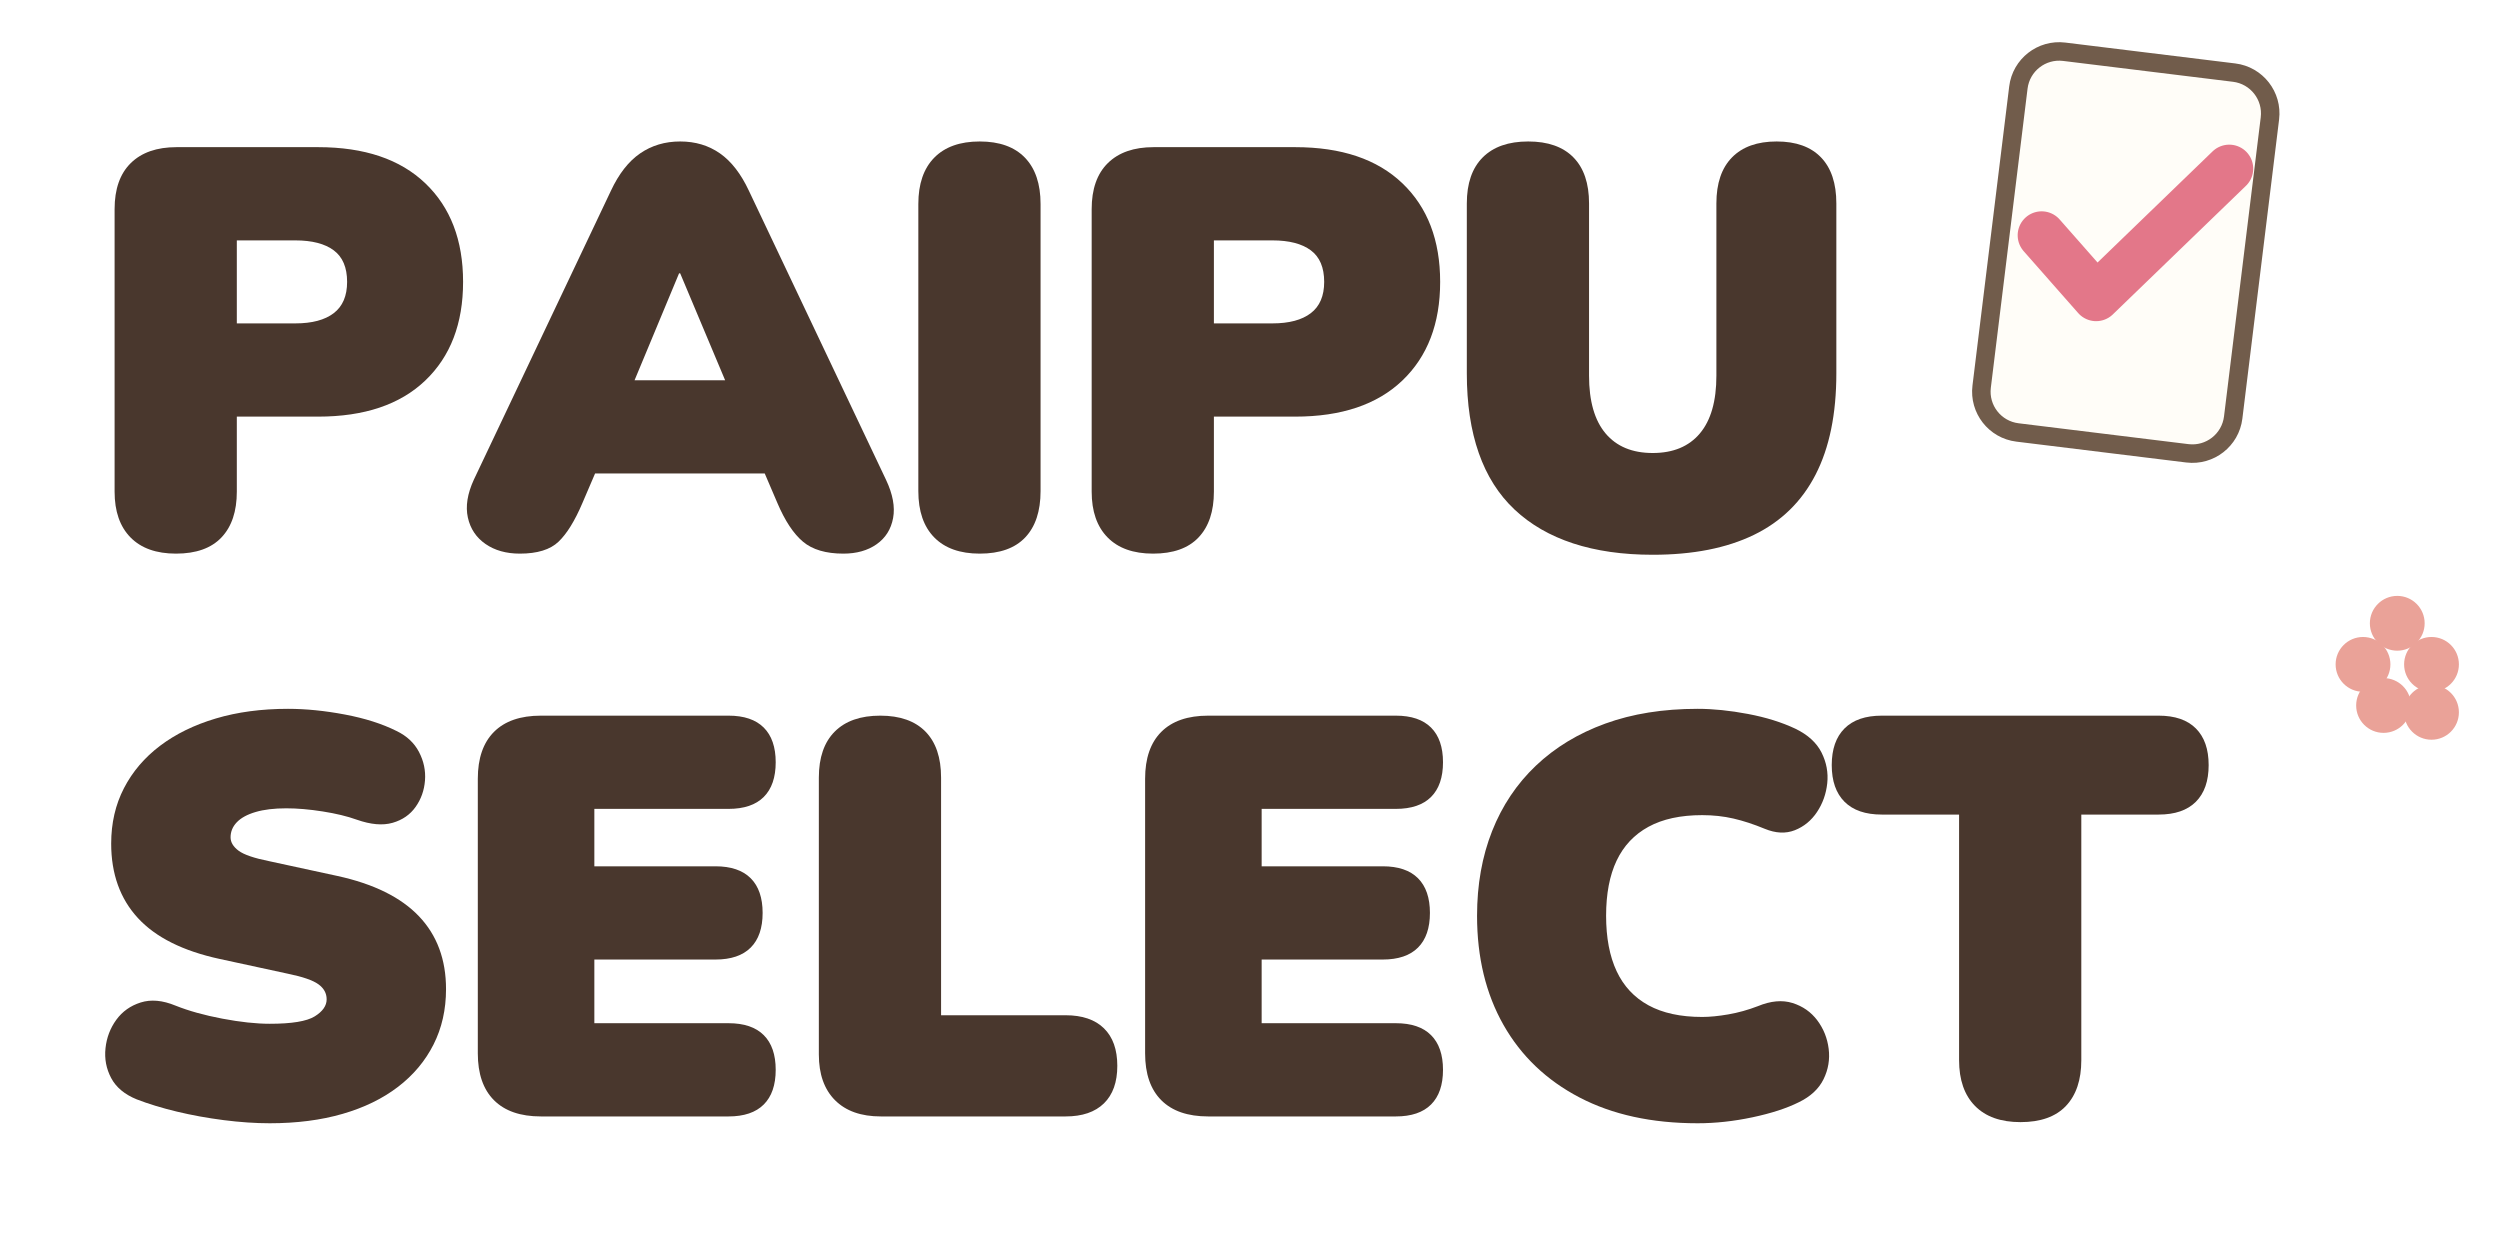
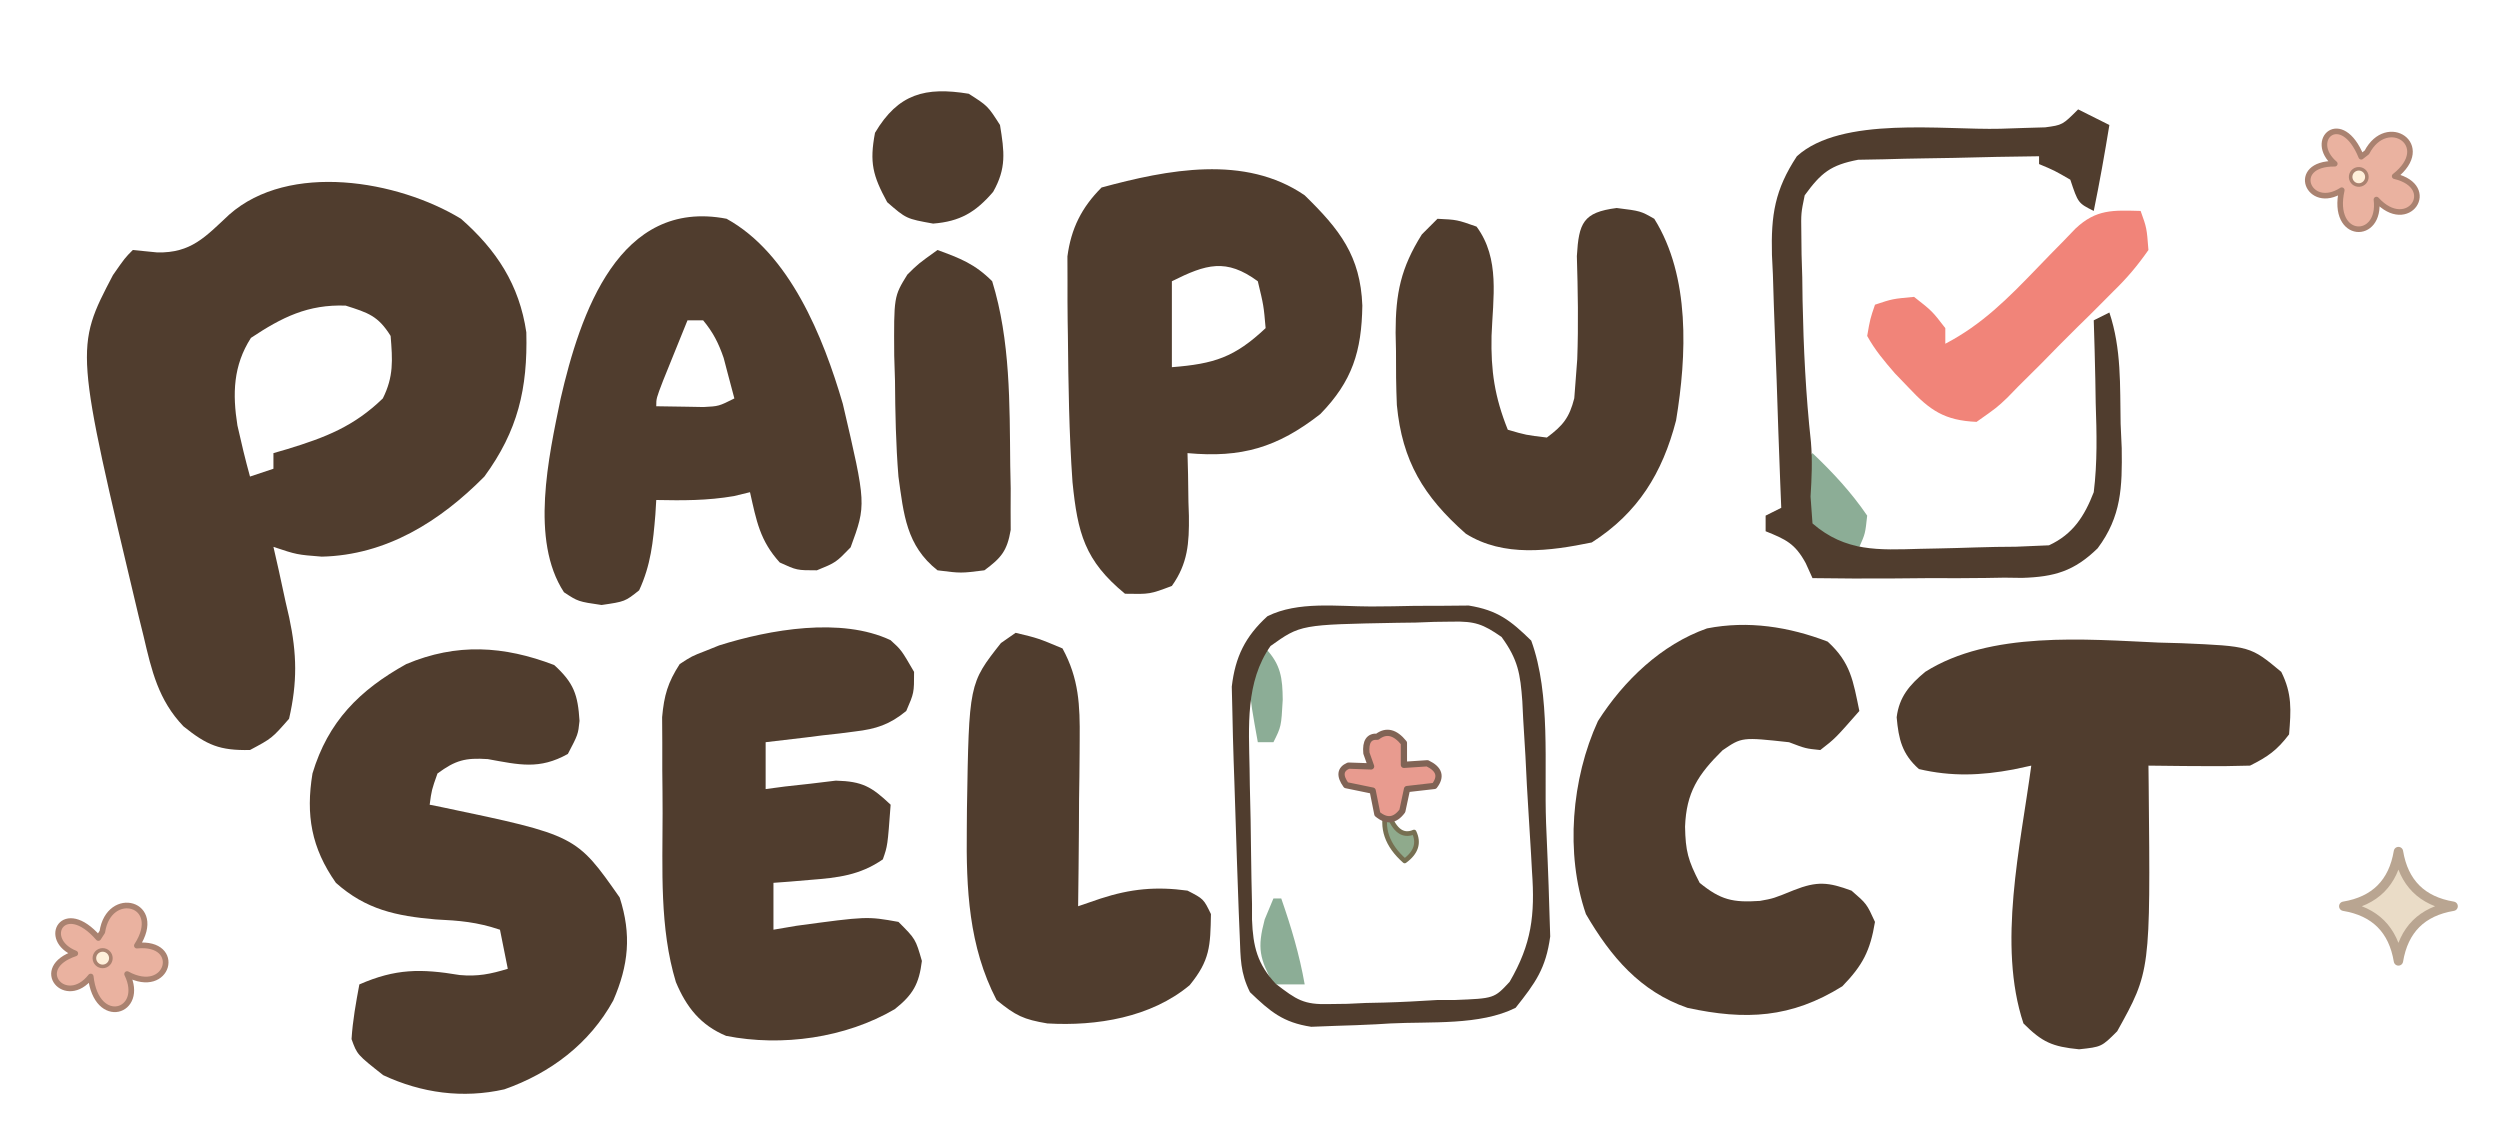
- <svg xmlns="http://www.w3.org/2000/svg" viewBox="0 0 365 180" fill="#49372d">
-   <path d="M165 -10Q113 -10 85.0 18.5Q57 47 57 99V596Q57 649 85.5 677.0Q114 705 166 705H415Q537 705 603.5 641.5Q670 578 670 468Q670 358 603.5 294.5Q537 231 415 231H272V99Q272 47 245.0 18.5Q218 -10 165 -10ZM272 395H375Q419 395 442.5 413.0Q466 431 466 468Q466 506 442.5 523.5Q419 541 375 541H272Z" transform="translate(12.000 80) scale(0.083 -0.083)" />
-   <path d="M105 -10Q69 -10 44.5 7.0Q20 24 13.5 53.5Q7 83 24 120L265 628Q286 673 316.5 694.0Q347 715 387 715Q427 715 457.0 694.0Q487 673 508 628L749 120Q767 82 761.5 52.5Q756 23 732.5 6.5Q709 -10 674 -10Q628 -10 603.0 11.0Q578 32 558 79L510 191L590 131H183L263 191L215 79Q195 32 173.0 11.0Q151 -10 105 -10ZM385 483 283 238 253 295H520L490 238L387 483Z" transform="translate(67.187 80) scale(0.083 -0.083)" />
-   <path d="M165 -10Q113 -10 85.0 18.5Q57 47 57 100V605Q57 658 85.0 686.5Q113 715 165 715Q217 715 244.5 686.5Q272 658 272 605V100Q272 47 245.0 18.5Q218 -10 165 -10Z" transform="translate(129.346 80) scale(0.083 -0.083)" />
-   <path d="M165 -10Q113 -10 85.0 18.5Q57 47 57 99V596Q57 649 85.5 677.0Q114 705 166 705H415Q537 705 603.5 641.5Q670 578 670 468Q670 358 603.5 294.5Q537 231 415 231H272V99Q272 47 245.0 18.5Q218 -10 165 -10ZM272 395H375Q419 395 442.5 413.0Q466 431 466 468Q466 506 442.5 523.5Q419 541 375 541H272Z" transform="translate(154.653 80) scale(0.083 -0.083)" />
-   <path d="M379 -12Q300 -12 239.0 8.0Q178 28 136.0 67.5Q94 107 73.0 167.0Q52 227 52 307V606Q52 659 80.0 687.0Q108 715 160 715Q212 715 239.5 687.0Q267 659 267 606V303Q267 236 296.0 201.5Q325 167 379 167Q433 167 462.0 201.5Q491 236 491 303V606Q491 659 518.5 687.0Q546 715 597 715Q648 715 675.0 687.0Q702 659 702 606V307Q702 200 665.5 129.0Q629 58 557.0 23.0Q485 -12 379 -12Z" transform="translate(209.840 80) scale(0.083 -0.083)" />
-   <path d="M330 -12Q292 -12 249.0 -6.5Q206 -1 166.5 8.5Q127 18 96 30Q64 43 51.0 67.5Q38 92 41.0 120.0Q44 148 60.0 170.0Q76 192 103.0 200.5Q130 209 164 195Q199 181 246.5 172.0Q294 163 330 163Q388 163 409.0 176.0Q430 189 430 206Q430 222 415.5 232.5Q401 243 362 251L242 277Q145 298 98.0 349.0Q51 400 51 480Q51 534 73.5 577.5Q96 621 137.0 652.0Q178 683 235.0 700.0Q292 717 362 717Q409 717 462.0 707.0Q515 697 553 678Q580 665 592.5 641.0Q605 617 603.0 591.0Q601 565 586.5 544.5Q572 524 546.0 516.5Q520 509 483 522Q458 531 423.0 536.5Q388 542 359 542Q327 542 305.0 535.5Q283 529 272.0 517.5Q261 506 261 491Q261 478 275.0 467.5Q289 457 329 449L449 423Q545 402 592.5 352.0Q640 302 640 224Q640 170 618.0 126.5Q596 83 555.5 52.0Q515 21 458.0 4.5Q401 -12 330 -12Z" transform="translate(12.000 163) scale(0.083 -0.083)" />
-   <path d="M168 0Q114 0 85.5 28.5Q57 57 57 111V594Q57 648 85.5 676.5Q114 705 168 705H498Q539 705 560.0 684.0Q581 663 581 623Q581 583 560.0 562.0Q539 541 498 541H262V440H475Q516 440 537.0 419.0Q558 398 558 358Q558 318 537.0 297.0Q516 276 475 276H262V164H498Q539 164 560.0 143.0Q581 122 581 82Q581 42 560.0 21.0Q539 0 498 0Z" transform="translate(65.029 163) scale(0.083 -0.083)" />
-   <path d="M166 0Q114 0 85.5 28.5Q57 57 57 109V596Q57 649 85.0 677.0Q113 705 165 705Q217 705 244.5 677.0Q272 649 272 596V178H491Q535 178 558.5 155.0Q582 132 582 89Q582 46 558.5 23.0Q535 0 491 0Z" transform="translate(114.821 163) scale(0.083 -0.083)" />
-   <path d="M168 0Q114 0 85.5 28.5Q57 57 57 111V594Q57 648 85.5 676.5Q114 705 168 705H498Q539 705 560.0 684.0Q581 663 581 623Q581 583 560.0 562.0Q539 541 498 541H262V440H475Q516 440 537.0 419.0Q558 398 558 358Q558 318 537.0 297.0Q516 276 475 276H262V164H498Q539 164 560.0 143.0Q581 122 581 82Q581 42 560.0 21.0Q539 0 498 0Z" transform="translate(162.455 163) scale(0.083 -0.083)" />
-   <path d="M429 -12Q308 -12 221.0 33.5Q134 79 87.5 161.0Q41 243 41 353Q41 435 67.5 502.0Q94 569 144.5 617.0Q195 665 266.5 691.0Q338 717 429 717Q470 717 517.5 708.0Q565 699 601 682Q634 666 647.0 640.0Q660 614 657.0 586.0Q654 558 639.0 535.5Q624 513 600.0 503.5Q576 494 547 506Q518 518 492.0 524.0Q466 530 437 530Q380 530 342.5 509.5Q305 489 286.5 450.0Q268 411 268 353Q268 295 286.5 255.5Q305 216 342.5 195.5Q380 175 437 175Q457 175 483.0 179.5Q509 184 535 194Q569 208 596.0 199.5Q623 191 639.5 169.0Q656 147 659.5 119.0Q663 91 650.5 65.5Q638 40 607 25Q575 9 525.5 -1.5Q476 -12 429 -12Z" transform="translate(212.247 163) scale(0.083 -0.083)" />
-   <path d="M329 -10Q277 -10 249.0 18.5Q221 47 221 99V531H85Q42 531 19.5 553.5Q-3 576 -3 618Q-3 660 19.5 682.5Q42 705 85 705H572Q615 705 637.5 682.5Q660 660 660 618Q660 576 637.5 553.5Q615 531 572 531H436V99Q436 47 409.0 18.5Q382 -10 329 -10Z" transform="translate(267.683 163) scale(0.083 -0.083)" />
-   <g transform="rotate(7 311 44)">
-     <rect x="291" y="9" width="37" height="56" rx="6" fill="#fffdf8" stroke="#715c4b" stroke-width="2.7" />
-     <path d="m297 36 9 8 17-21" fill="none" stroke="#e37789" stroke-width="7" stroke-linecap="round" stroke-linejoin="round" />
+ <svg xmlns="http://www.w3.org/2000/svg" viewBox="0 0 320 145" fill="none">
+   <g fill="#8cad96">
+     <path d="M0 0 C2.61 2.48 4.97 5.02 7 8 C6.75 10.31 6.75 10.31 6 12 C1.25 11.25 1.25 11.25 -1 9 C-1.23 7.09 -1.23 7.09 -1.19 4.94 C-1.18 4.22 -1.17 3.51 -1.17 2.78 C-1 1 -1 1 0 0 Z " transform="translate(232,58)" />
+     <path d="M0 0 C1.96 2.08 2.16 3.81 2.19 6.56 C2 10 2 10 1 12 C0.34 12 -0.32 12 -1 12 C-2.3 4.79 -2.3 4.79 -1.06 1.5 C-0.71 1 -0.36 0.51 0 0 Z " transform="translate(162,83)" />
+     <path d="M0 0 C0.33 0 0.66 0 1 0 C2.27 3.65 3.33 7.19 4 11 C2.68 11 1.36 11 0 11 C-1.76 7.67 -2.11 6.41 -1.12 2.69 C-0.94 2.24 -0.94 2.24 0 0 Z " transform="translate(163,115)" />
  </g>
-   <g fill="#eaa298">
-     <circle cx="350" cy="91" r="4" />
-     <circle cx="345" cy="97" r="4" />
-     <circle cx="355" cy="97" r="4" />
-     <circle cx="348" cy="103" r="4" />
-     <circle cx="355" cy="104" r="4" />
+   <g fill="#503d2e">
+     <path d="M0 0 C2.44 1.56 2.44 1.56 4 4 C4.56 7.45 4.84 9.52 3.12 12.56 C0.88 15.17 -1.12 16.35 -4.56 16.62 C-8 16 -8 16 -10.44 13.88 C-12.29 10.47 -12.72 8.82 -12 5 C-9.03 -0.02 -5.55 -0.91 0 0 Z " transform="translate(124,12)" />
+     <path d="M0 0 C1.32 0.66 2.64 1.32 4 2 C3.4 5.68 2.75 9.35 2 13 C0 12 0 12 -1 9 C-3.06 7.81 -3.06 7.81 -5 7 C-5 6.67 -5 6.34 -5 6 C-8.63 6.04 -12.26 6.11 -15.89 6.21 C-17.12 6.24 -18.36 6.26 -19.59 6.27 C-21.37 6.29 -23.14 6.34 -24.92 6.39 C-25.99 6.41 -27.06 6.43 -28.16 6.45 C-31.69 7.13 -32.89 8.11 -35 11 C-35.47 13.28 -35.47 13.28 -35.43 15.78 C-35.42 16.7 -35.41 17.62 -35.4 18.57 C-35.37 19.53 -35.34 20.5 -35.31 21.5 C-35.3 22.49 -35.28 23.48 -35.27 24.5 C-35.15 30.55 -34.86 36.56 -34.2 42.58 C-34 44.96 -34.1 47.18 -34.25 49.56 C-34.21 50.13 -34.21 50.13 -34 53 C-29.76 56.66 -25.55 56.4 -20.25 56.25 C-19.45 56.23 -18.64 56.22 -17.82 56.2 C-16.24 56.17 -14.67 56.12 -13.09 56.07 C-11.38 56.01 -9.67 55.99 -7.96 55.98 C-7.58 55.96 -7.58 55.96 -5.62 55.88 C-5 55.85 -4.37 55.83 -3.73 55.8 C-0.64 54.37 0.81 52.06 2 49 C2.47 45.19 2.38 41.45 2.25 37.62 C2.23 36.6 2.21 35.58 2.2 34.53 C2.15 32.02 2.08 29.51 2 27 C2.66 26.67 3.32 26.34 4 26 C5.56 30.67 5.35 35.36 5.44 40.25 C5.48 41.27 5.53 42.3 5.58 43.36 C5.65 48.33 5.55 52.1 2.5 56.18 C-0.51 59.11 -3.02 59.84 -7.17 59.97 C-7.54 59.97 -7.54 59.97 -9.44 59.94 C-10.22 59.95 -11 59.97 -11.8 59.98 C-14.2 60.02 -16.6 60.01 -19 60 C-20.5 60.01 -22.01 60.02 -23.51 60.04 C-27.01 60.07 -30.5 60.05 -34 60 C-34.29 59.37 -34.57 58.73 -34.87 58.08 C-36.23 55.58 -37.41 55.04 -40 54 C-40 53.34 -40 52.68 -40 52 C-39.67 51.84 -39.67 51.84 -38 51 C-38.05 49.85 -38.09 48.7 -38.14 47.52 C-38.31 43.23 -38.45 38.95 -38.59 34.67 C-38.66 32.82 -38.72 30.97 -38.8 29.12 C-38.91 26.45 -38.99 23.78 -39.07 21.12 C-39.11 20.3 -39.15 19.47 -39.19 18.63 C-39.32 13.52 -38.83 10.3 -36 6 C-30.29 0.81 -17.19 2.67 -9.96 2.48 C-8.97 2.45 -7.97 2.41 -6.95 2.38 C-6.49 2.37 -6.49 2.37 -4.21 2.3 C-2 2 -2 2 0 0 Z " transform="translate(266,14)" />
+     <path d="M0 0 C4.49 4.38 7.14 7.76 7.38 14.12 C7.29 19.96 6.1 23.79 2 28 C-3.51 32.3 -8.09 33.63 -15 33 C-14.99 33.45 -14.99 33.45 -14.93 35.7 C-14.91 36.89 -14.89 38.07 -14.88 39.25 C-14.86 39.84 -14.84 40.42 -14.82 41.03 C-14.78 44.52 -14.95 47.11 -17 50 C-19.81 51.06 -19.81 51.06 -23 51 C-28.16 46.76 -29.06 43.25 -29.72 36.71 C-30.16 30.46 -30.25 24.2 -30.31 17.94 C-30.32 17.34 -30.33 16.74 -30.34 16.12 C-30.37 14.38 -30.36 12.64 -30.36 10.9 C-30.37 9.89 -30.37 8.87 -30.37 7.82 C-29.9 4.26 -28.56 1.56 -26 -1 C-17.59 -3.28 -7.65 -5.26 0 0 Z M-17 11 C-17 14.63 -17 18.26 -17 22 C-11.57 21.57 -8.98 20.74 -5 17 C-5.25 14.12 -5.25 14.12 -6 11 C-10.05 8.03 -12.6 8.8 -17 11 Z " transform="translate(167,25)" />
+     <path d="M0 0 C4.56 4 7.48 8.46 8.37 14.54 C8.55 21.74 7.29 27.14 3 33 C-2.69 38.75 -9.56 43.06 -17.81 43.25 C-21 43 -21 43 -24 42 C-23.89 42.5 -23.89 42.5 -23.31 45.04 C-23.02 46.38 -22.73 47.72 -22.44 49.06 C-22.29 49.72 -22.13 50.38 -21.98 51.05 C-20.99 55.71 -20.93 59.34 -22 64 C-24.19 66.5 -24.19 66.5 -27 68 C-30.87 68.08 -32.51 67.39 -35.52 64.97 C-38.72 61.62 -39.59 57.86 -40.62 53.44 C-40.83 52.61 -41.03 51.78 -41.24 50.93 C-49.43 16.54 -49.43 16.54 -44.54 7.21 C-43 5 -43 5 -42 4 C-40.97 4.1 -39.94 4.21 -38.88 4.31 C-34.53 4.41 -32.71 2.31 -29.66 -0.53 C-21.98 -7.31 -8.07 -4.91 0 0 Z M-26.88 15.25 C-29.16 18.8 -29.25 22.42 -28.61 26.46 C-28.12 28.66 -27.6 30.83 -27 33 C-26.01 32.67 -25.02 32.34 -24 32 C-24 31.34 -24 30.68 -24 30 C-23.41 29.83 -22.82 29.66 -22.21 29.48 C-17.31 27.98 -13.7 26.58 -10 23 C-8.6 20.2 -8.75 18.1 -9 15 C-10.6 12.43 -11.86 12.04 -14.75 11.12 C-19.58 10.94 -22.91 12.61 -26.88 15.25 Z " transform="translate(59,28)" />
+     <path d="M0 0 C3.06 0.38 3.06 0.38 4.81 1.38 C9.43 8.77 8.97 18.9 7.6 27.19 C5.86 33.91 2.73 39.03 -3.19 42.81 C-8.56 43.91 -14.47 44.73 -19.31 41.69 C-24.71 36.93 -27.46 32.4 -28.14 25.22 C-28.24 22.91 -28.26 20.62 -28.25 18.31 C-28.27 17.54 -28.28 16.76 -28.3 15.96 C-28.3 10.91 -27.63 7.67 -24.94 3.38 C-24.28 2.71 -23.62 2.05 -22.94 1.38 C-20.44 1.5 -20.44 1.5 -17.94 2.38 C-14.9 6.48 -15.84 11.52 -16.02 16.36 C-16.12 20.85 -15.62 24.19 -13.94 28.38 C-11.62 29.06 -11.62 29.06 -8.94 29.38 C-6.88 27.85 -6.06 26.84 -5.43 24.35 C-5.37 23.58 -5.31 22.8 -5.25 22 C-5.18 21.12 -5.12 20.25 -5.05 19.35 C-4.89 14.95 -4.97 10.56 -5.1 6.16 C-4.85 1.91 -4.31 0.55 0 0 Z " transform="translate(206.9375,26.625)" />
+     <path d="M0 0 C8.08 4.45 12.38 15.13 14.88 23.69 C17.89 36.58 17.89 36.58 15.88 42.06 C14 44 14 44 11.56 45 C9 45 9 45 6.81 44 C4.26 41.19 3.83 38.68 3 35 C2.66 35.08 2.66 35.08 0.94 35.5 C-2.46 36.08 -5.56 36.07 -9 36 C-9.04 36.6 -9.07 37.21 -9.11 37.83 C-9.4 41.36 -9.69 44.32 -11.19 47.56 C-13 49 -13 49 -16 49.44 C-19 49 -19 49 -20.81 47.81 C-25.17 41.16 -22.77 30.48 -21.25 23.07 C-18.74 12.13 -13.77 -2.65 0 0 Z M-5 13 C-5.67 14.64 -6.33 16.29 -7 17.94 C-7.37 18.85 -7.74 19.77 -8.12 20.71 C-9 23 -9 23 -9 24 C-7.71 24.03 -6.42 24.05 -5.12 24.06 C-4.41 24.07 -3.69 24.09 -2.95 24.1 C-1 24 -1 24 1 23 C0.71 21.91 0.42 20.81 0.12 19.69 C-0.04 19.07 -0.2 18.46 -0.37 17.82 C-1.02 15.93 -1.72 14.54 -3 13 C-3.66 13 -4.32 13 -5 13 Z " transform="translate(93,28)" />
+     <path d="M0 0 C2.92 1.07 4.78 1.78 7 4 C9.34 11.57 9.23 19.72 9.31 27.56 C9.33 28.54 9.35 29.51 9.37 30.52 C9.36 31.44 9.36 32.37 9.36 33.32 C9.37 34.15 9.37 34.98 9.37 35.83 C8.91 38.51 8.17 39.4 6 41 C3 41.38 3 41.38 0 41 C-4 37.84 -4.33 33.82 -5 29 C-5.33 24.91 -5.41 20.85 -5.44 16.75 C-5.47 15.69 -5.5 14.63 -5.54 13.53 C-5.59 5.95 -5.59 5.95 -3.86 3.15 C-2.47 1.77 -2.47 1.77 0 0 Z " transform="translate(120,32)" />
+     <path d="M0 0 C1.87 -0 3.75 -0.04 5.62 -0.08 C6.82 -0.08 8.02 -0.09 9.22 -0.09 C10.31 -0.1 11.4 -0.11 12.51 -0.12 C16.2 0.48 17.86 1.78 20.51 4.37 C23.04 11.3 22.14 20.39 22.41 27.71 C22.48 29.38 22.54 31.05 22.62 32.72 C22.71 34.75 22.77 36.78 22.83 38.81 C22.84 39.37 22.84 39.37 22.94 42.24 C22.38 46.33 21.07 48.15 18.51 51.37 C13.94 53.66 7.58 53.11 2.51 53.37 C1.9 53.41 1.29 53.44 0.66 53.48 C-1.07 53.57 -2.81 53.63 -4.55 53.68 C-5.57 53.72 -6.59 53.76 -7.65 53.8 C-11.26 53.25 -12.88 51.87 -15.49 49.37 C-16.74 46.87 -16.69 45.03 -16.8 42.23 C-16.85 41.19 -16.89 40.14 -16.93 39.06 C-16.97 37.95 -17.01 36.83 -17.05 35.68 C-17.09 34.55 -17.13 33.42 -17.17 32.26 C-17.28 28.96 -17.39 25.67 -17.49 22.37 C-17.52 21.52 -17.55 20.68 -17.58 19.8 C-17.65 17.74 -17.7 15.68 -17.74 13.62 C-17.76 12.51 -17.79 11.4 -17.82 10.26 C-17.38 6.46 -16.1 3.84 -13.26 1.25 C-9.32 -0.71 -4.34 -0 0 0 Z M-12.86 5.06 C-16.09 9.65 -15.64 15.37 -15.54 20.78 C-15.53 21.47 -15.52 22.16 -15.51 22.87 C-15.48 24.32 -15.45 25.77 -15.41 27.22 C-15.38 28.7 -15.36 30.17 -15.35 31.65 C-15.33 33.8 -15.28 35.95 -15.23 38.09 C-15.23 38.75 -15.23 39.4 -15.23 40.08 C-15.1 43.56 -14.54 45.76 -12.2 48.29 C-9.52 50.35 -8.61 50.99 -5.34 50.89 C-4.58 50.88 -3.82 50.87 -3.04 50.86 C-2.65 50.84 -2.65 50.84 -0.67 50.75 C0.09 50.73 0.86 50.72 1.66 50.7 C3.95 50.64 6.22 50.51 8.51 50.37 C9.24 50.37 9.98 50.37 10.73 50.37 C15.77 50.17 15.77 50.17 17.74 48.05 C20.57 43.19 21 39.49 20.61 33.95 C20.57 33.17 20.53 32.39 20.48 31.59 C20.39 29.95 20.29 28.32 20.18 26.68 C20.01 24.18 19.89 21.68 19.77 19.18 C19.68 17.58 19.58 15.99 19.48 14.39 C19.46 14.02 19.46 14.02 19.37 12.13 C19.11 8.62 18.83 6.81 16.71 3.9 C14.33 2.24 13.29 1.88 10.43 1.94 C9.66 1.95 8.9 1.96 8.1 1.97 C7.31 2 6.52 2.03 5.7 2.06 C5.31 2.06 5.31 2.06 3.33 2.09 C-9.02 2.32 -9.02 2.32 -12.86 5.06 Z " transform="translate(175.4873,77.62939)" />
+     <path d="M0 0 C2.95 2.68 3.26 5.01 4.06 8.88 C0.97 12.4 0.97 12.4 -0.94 13.88 C-2.81 13.69 -2.81 13.69 -4.94 12.88 C-10.98 12.22 -10.98 12.22 -13.46 13.92 C-16.61 17.03 -18.09 19.33 -18.25 23.69 C-18.19 26.81 -17.88 27.99 -16.38 30.88 C-13.68 33.08 -12.13 33.42 -8.67 33.19 C-6.94 32.88 -6.94 32.88 -4.31 31.81 C-1.34 30.64 0.08 30.78 3.06 31.88 C5 33.56 5 33.56 6.06 35.88 C5.45 39.58 4.49 41.43 1.88 44.12 C-4.67 48.2 -10.51 48.49 -17.94 46.88 C-24 44.79 -27.77 40.32 -30.94 34.88 C-33.61 27.13 -32.78 17.52 -29.4 10.17 C-26.11 5.01 -21.29 0.37 -15.44 -1.69 C-10.17 -2.72 -4.96 -1.9 0 0 Z " transform="translate(233.9375,82.125)" />
+     <path d="M0 0 C1.38 1.25 1.38 1.25 3.01 4.06 C3.01 6.75 3.01 6.75 2.01 9.06 C-0.12 10.81 -1.85 11.37 -4.57 11.69 C-5.23 11.78 -5.9 11.86 -6.59 11.95 C-7.28 12.02 -7.97 12.1 -8.68 12.18 C-9.38 12.27 -10.08 12.36 -10.81 12.45 C-12.53 12.66 -14.26 12.86 -15.99 13.06 C-15.99 15.04 -15.99 17.02 -15.99 19.06 C-15.17 18.95 -14.35 18.84 -13.51 18.73 C-12.97 18.67 -12.97 18.67 -10.24 18.37 C-9.17 18.24 -8.11 18.12 -7.01 17.98 C-3.59 18.07 -2.44 18.75 0.01 21.06 C-0.38 26.33 -0.38 26.33 -0.99 28.06 C-3.93 30.09 -6.74 30.41 -10.24 30.68 C-11.13 30.76 -12.03 30.83 -12.95 30.91 C-13.62 30.96 -14.3 31.01 -14.99 31.06 C-14.99 33.04 -14.99 35.02 -14.99 37.06 C-14.51 36.98 -14.51 36.98 -12.05 36.56 C-3.03 35.34 -3.03 35.34 1.01 36.06 C3.2 38.25 3.2 38.25 4.01 41.06 C3.65 44 2.87 45.38 0.54 47.23 C-5.76 50.92 -13.9 52.06 -21.05 50.65 C-24.32 49.28 -26.13 46.99 -27.48 43.76 C-29.58 36.84 -29.18 29.3 -29.18 22.14 C-29.18 20.3 -29.2 18.46 -29.22 16.62 C-29.22 15.44 -29.22 14.26 -29.22 13.07 C-29.23 12.01 -29.23 10.96 -29.24 9.86 C-28.99 7.05 -28.51 5.42 -26.99 3.06 C-25.44 2.05 -25.44 2.05 -23.68 1.37 C-23.11 1.14 -22.53 0.91 -21.94 0.67 C-15.46 -1.37 -6.32 -2.98 0 0 Z " transform="translate(113.9922,81.94141)" />
+     <path d="M0 0 C2.88 0.69 2.88 0.69 6 2 C8.11 5.87 8.24 9.26 8.2 13.61 C8.19 14.23 8.19 14.84 8.19 15.48 C8.18 17.42 8.15 19.37 8.12 21.31 C8.11 22.64 8.11 23.96 8.1 25.29 C8.08 28.53 8.04 31.76 8 35 C8.94 34.68 9.89 34.35 10.86 34.02 C14.73 32.76 17.98 32.45 22 33 C24.06 34.06 24.06 34.06 25 36 C24.93 40.09 24.88 41.93 22.27 45.11 C17.33 49.23 10.38 50.37 4.06 50 C1.01 49.48 0.04 49.03 -2.44 47 C-6.01 40.14 -6.34 32.73 -6.25 25.12 C-6.24 24.25 -6.24 23.38 -6.23 22.48 C-5.97 6.5 -5.97 6.5 -1.88 1.31 C-1.26 0.88 -0.64 0.45 0 0 Z " transform="translate(130,81)" />
+     <path d="M0 0 C0.96 0.03 1.92 0.05 2.92 0.08 C11.74 0.46 11.74 0.46 15.69 3.75 C17.09 6.55 16.94 8.65 16.69 11.75 C15.14 13.79 13.97 14.61 11.69 15.75 C9.47 15.82 7.28 15.84 5.06 15.81 C4.76 15.81 4.76 15.81 3.21 15.8 C1.7 15.79 0.2 15.77 -1.31 15.75 C-1.3 16.61 -1.29 17.47 -1.28 18.36 C-1.05 42.08 -1.05 42.08 -5.31 49.75 C-7.31 51.75 -7.31 51.75 -10.19 52.06 C-13.62 51.72 -14.9 51.16 -17.31 48.75 C-20.66 38.7 -17.69 26.04 -16.31 15.75 C-16.69 15.83 -16.69 15.83 -18.59 16.24 C-22.75 17.02 -26.53 17.17 -30.69 16.19 C-32.84 14.28 -33.29 12.39 -33.54 9.56 C-33.21 6.93 -31.88 5.41 -29.89 3.75 C-21.57 -1.51 -9.37 -0.42 0 0 Z " transform="translate(276.3125,82.25)" />
+     <path d="M0 0 C2.52 2.29 3.03 3.8 3.24 7.15 C3.06 8.88 3.06 8.88 1.75 11.38 C-1.91 13.42 -4.46 12.77 -8.5 12.04 C-11.37 11.85 -12.63 12.18 -14.94 13.88 C-15.69 16 -15.69 16 -15.94 17.88 C-15.66 17.93 -15.66 17.93 -14.29 18.21 C2.81 21.8 2.81 21.8 8.38 29.75 C9.92 34.52 9.52 38.42 7.56 42.94 C4.53 48.45 -0.46 52.23 -6.38 54.31 C-11.7 55.51 -16.97 54.79 -21.88 52.5 C-25.23 49.86 -25.23 49.86 -25.94 47.88 C-25.79 45.48 -25.38 43.25 -24.94 40.88 C-20.29 38.85 -17.07 38.85 -12.09 39.68 C-9.79 39.89 -8.13 39.55 -5.94 38.88 C-6.1 38.05 -6.1 38.05 -6.94 33.88 C-9.89 32.89 -12.1 32.71 -15.19 32.56 C-20.23 32.12 -24.1 31.3 -27.94 27.88 C-31.09 23.4 -31.81 19.19 -30.94 13.88 C-28.95 7.24 -24.92 3.2 -18.94 -0.12 C-12.49 -2.84 -6.45 -2.47 0 0 Z " transform="translate(70.9375,85.125)" />
  </g>
+   <g fill="#f18479">
+     <path d="M0 0 C0.78 2.17 0.78 2.17 1 5 C-0.45 7.07 -1.75 8.6 -3.54 10.34 C-4.02 10.82 -4.49 11.3 -4.99 11.8 C-6 12.82 -7.02 13.83 -8.05 14.83 C-9.62 16.37 -11.16 17.94 -12.69 19.51 C-13.68 20.5 -14.67 21.48 -15.66 22.46 C-15.89 22.7 -15.89 22.7 -17.05 23.89 C-18.4 25.17 -18.4 25.17 -21 27 C-25.07 26.82 -26.94 25.56 -29.69 22.62 C-30.27 22.02 -30.85 21.41 -31.45 20.79 C-32.8 19.23 -34.01 17.81 -35 16 C-34.62 13.81 -34.62 13.81 -34 12 C-31.75 11.25 -31.75 11.25 -29 11 C-26.69 12.81 -26.69 12.81 -25 15 C-25 15.66 -25 16.32 -25 17 C-20.27 14.53 -16.97 11.17 -13.31 7.38 C-12.17 6.19 -11.02 5.01 -9.86 3.84 C-9.36 3.32 -8.86 2.8 -8.34 2.26 C-5.67 -0.25 -3.53 -0.09 0 0 Z " transform="translate(274,27)" />
+   </g>
+   <g transform="translate(302 22) rotate(7) scale(0.65)" stroke="#aa8270" stroke-width="1.1" stroke-linejoin="round">
+     <path fill="#eab2a0" d="M0 -3 C-5 -12 -11 -5 -5 -1 C-14 0 -9 9 -3 4 C-4 14 6 13 4 5 C11 11 16 1 7 0 C14 -7 4 -12 1 -4 Z" />
+     <circle cx="0" cy="1" r="1.6" fill="#fff0db" stroke-width=".7" />
+   </g>
+   <g transform="translate(13 122) rotate(-12) scale(0.66)" stroke="#aa8270" stroke-width="1.1" stroke-linejoin="round">
+     <path fill="#eab2a0" d="M0 -3 C-5 -12 -11 -5 -5 -1 C-14 0 -9 9 -3 4 C-4 14 6 13 4 5 C11 11 16 1 7 0 C14 -7 4 -12 1 -4 Z" />
+     <circle cx="0" cy="1" r="1.6" fill="#fff0db" stroke-width=".7" />
+   </g>
+   <path transform="translate(307 116)" d="M0 -7 Q1 -1 7 0 Q1 1 0 7 Q-1 1 -7 0 Q-1 -1 0 -7 Z" fill="#eadcc7" stroke="#b9a591" stroke-width="1.2" stroke-linejoin="round" />
+   <path d="M177.5 103.5 Q176.4 107.2 179.8 110.2 Q182 108.6 181 106.5 Q178.7 107.5 177.5 103.5 Z" fill="#8faa8c" stroke="#766f51" stroke-width=".6" stroke-linejoin="round" />
+   <path transform="translate(178 100)" d="M-1.7 -5.7 Q-3.3 -5.8 -3.1 -3.6 L-2.5 -1.9 L-5.4 -2 Q-7 -1.3 -5.7 .5 L-2.3 1.2 L-1.7 4.2 Q.1 5.7 1.5 3.8 L2.1 1 L5.6 .6 Q7 -1.2 4.7 -2.3 L1.7 -2.1 L1.7 -4.9 Q0 -7 -1.7 -5.7 Z" fill="#e89b8f" stroke="#806355" stroke-width=".8" stroke-linecap="round" stroke-linejoin="round" />
</svg>
